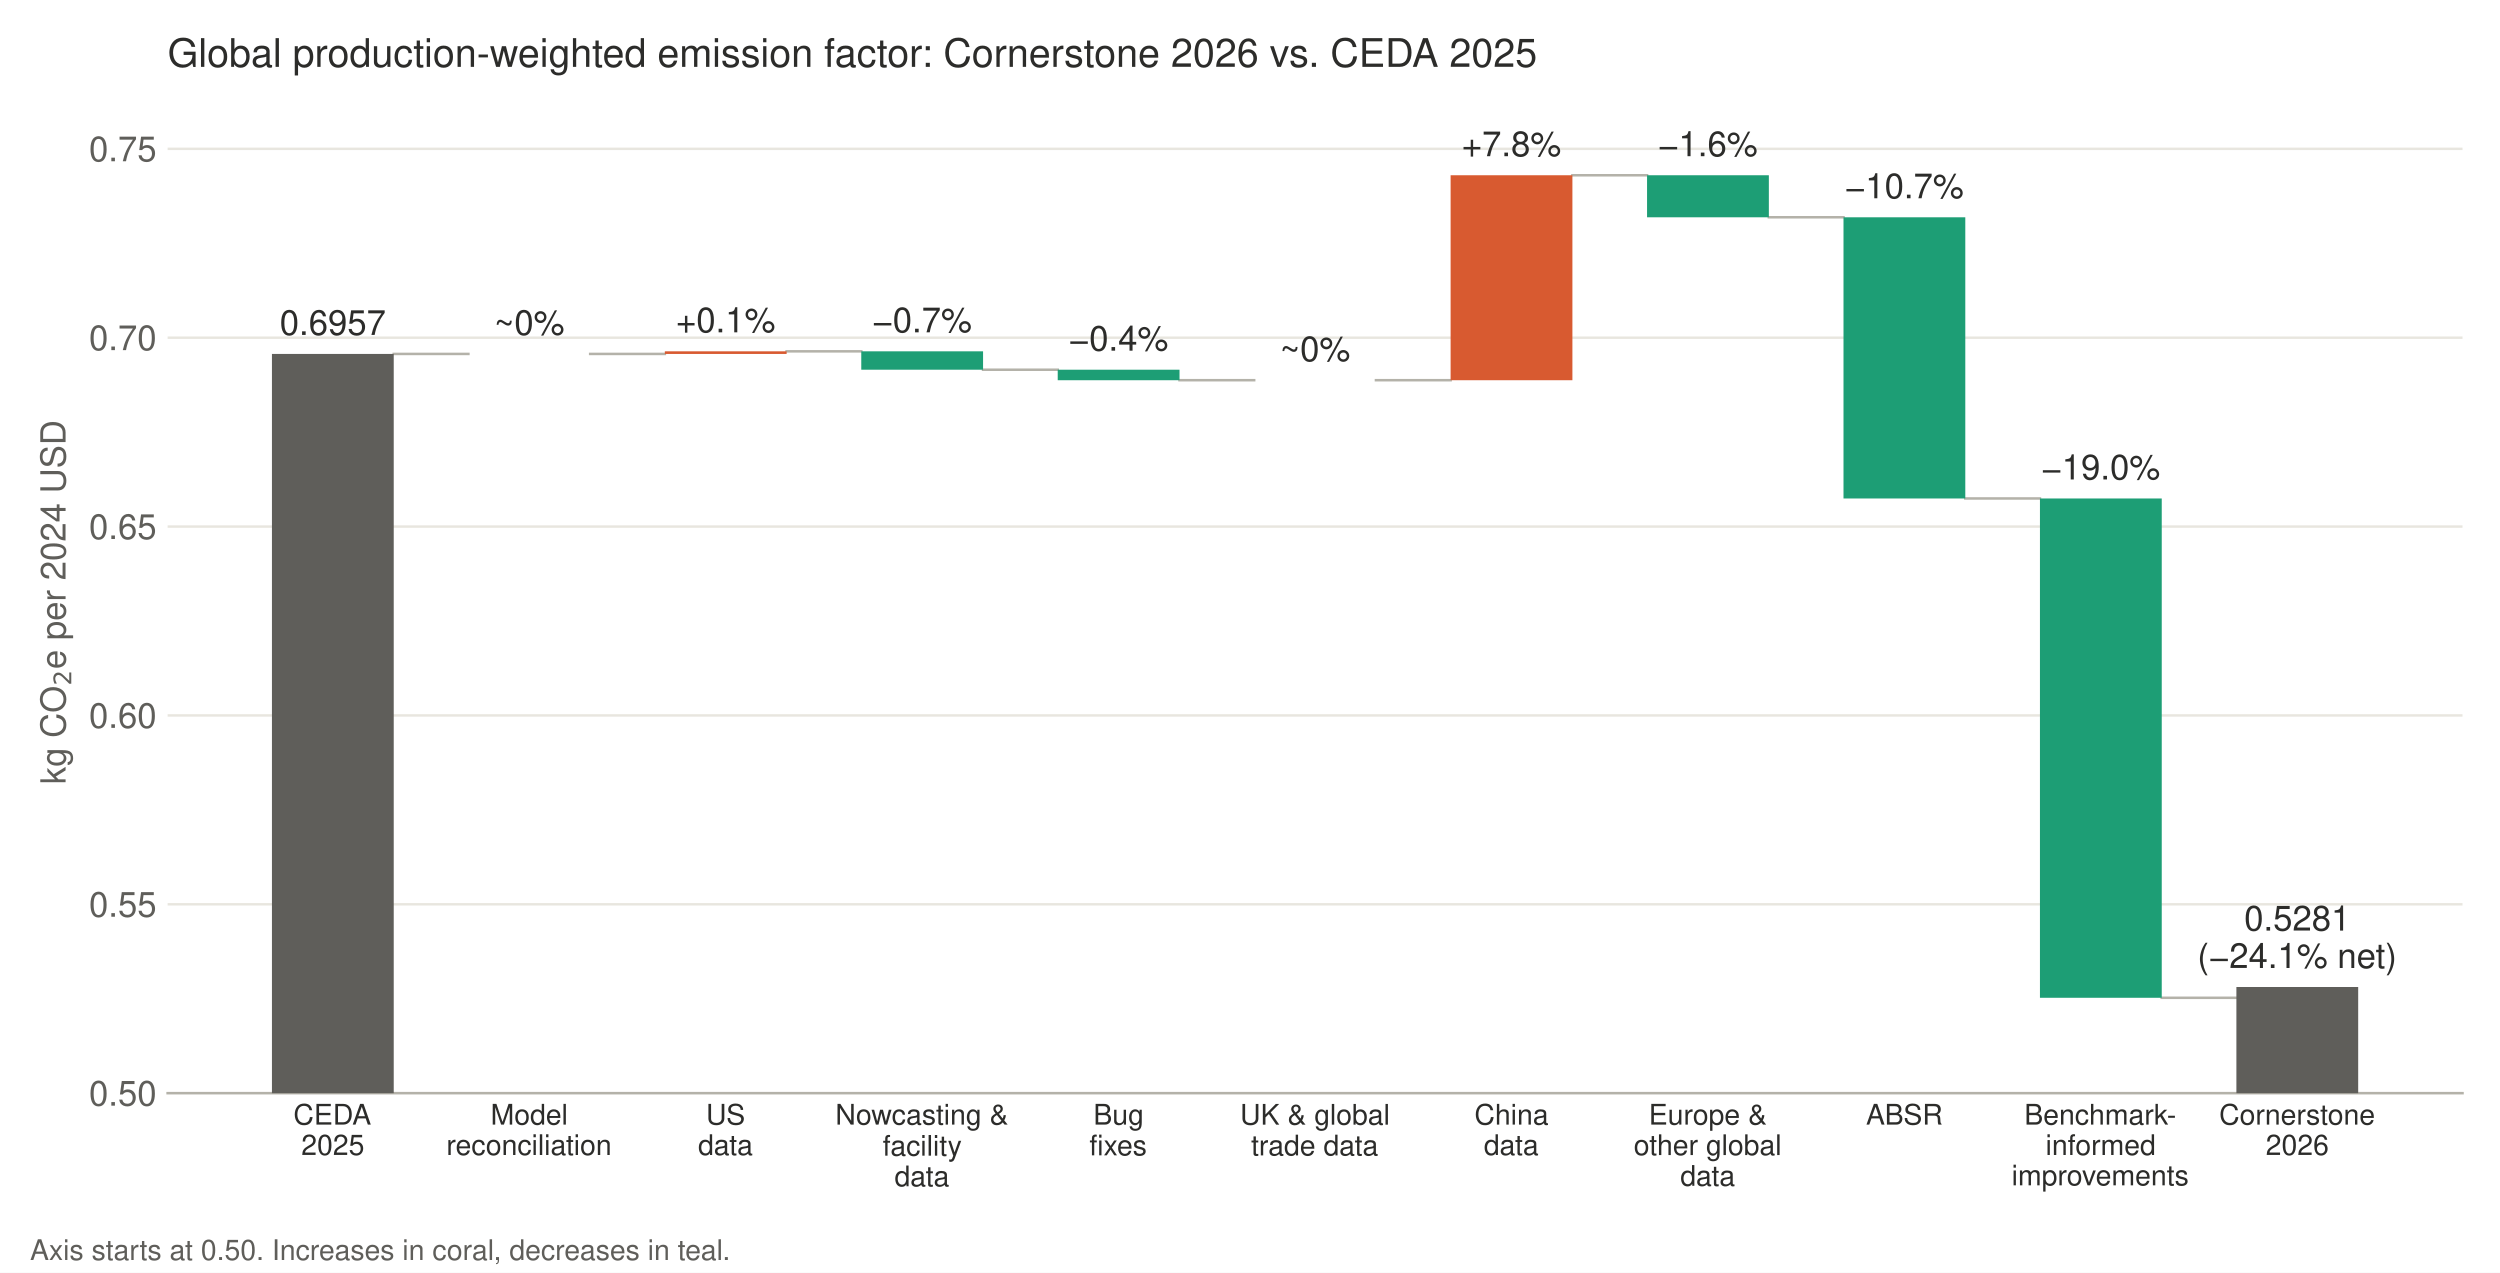
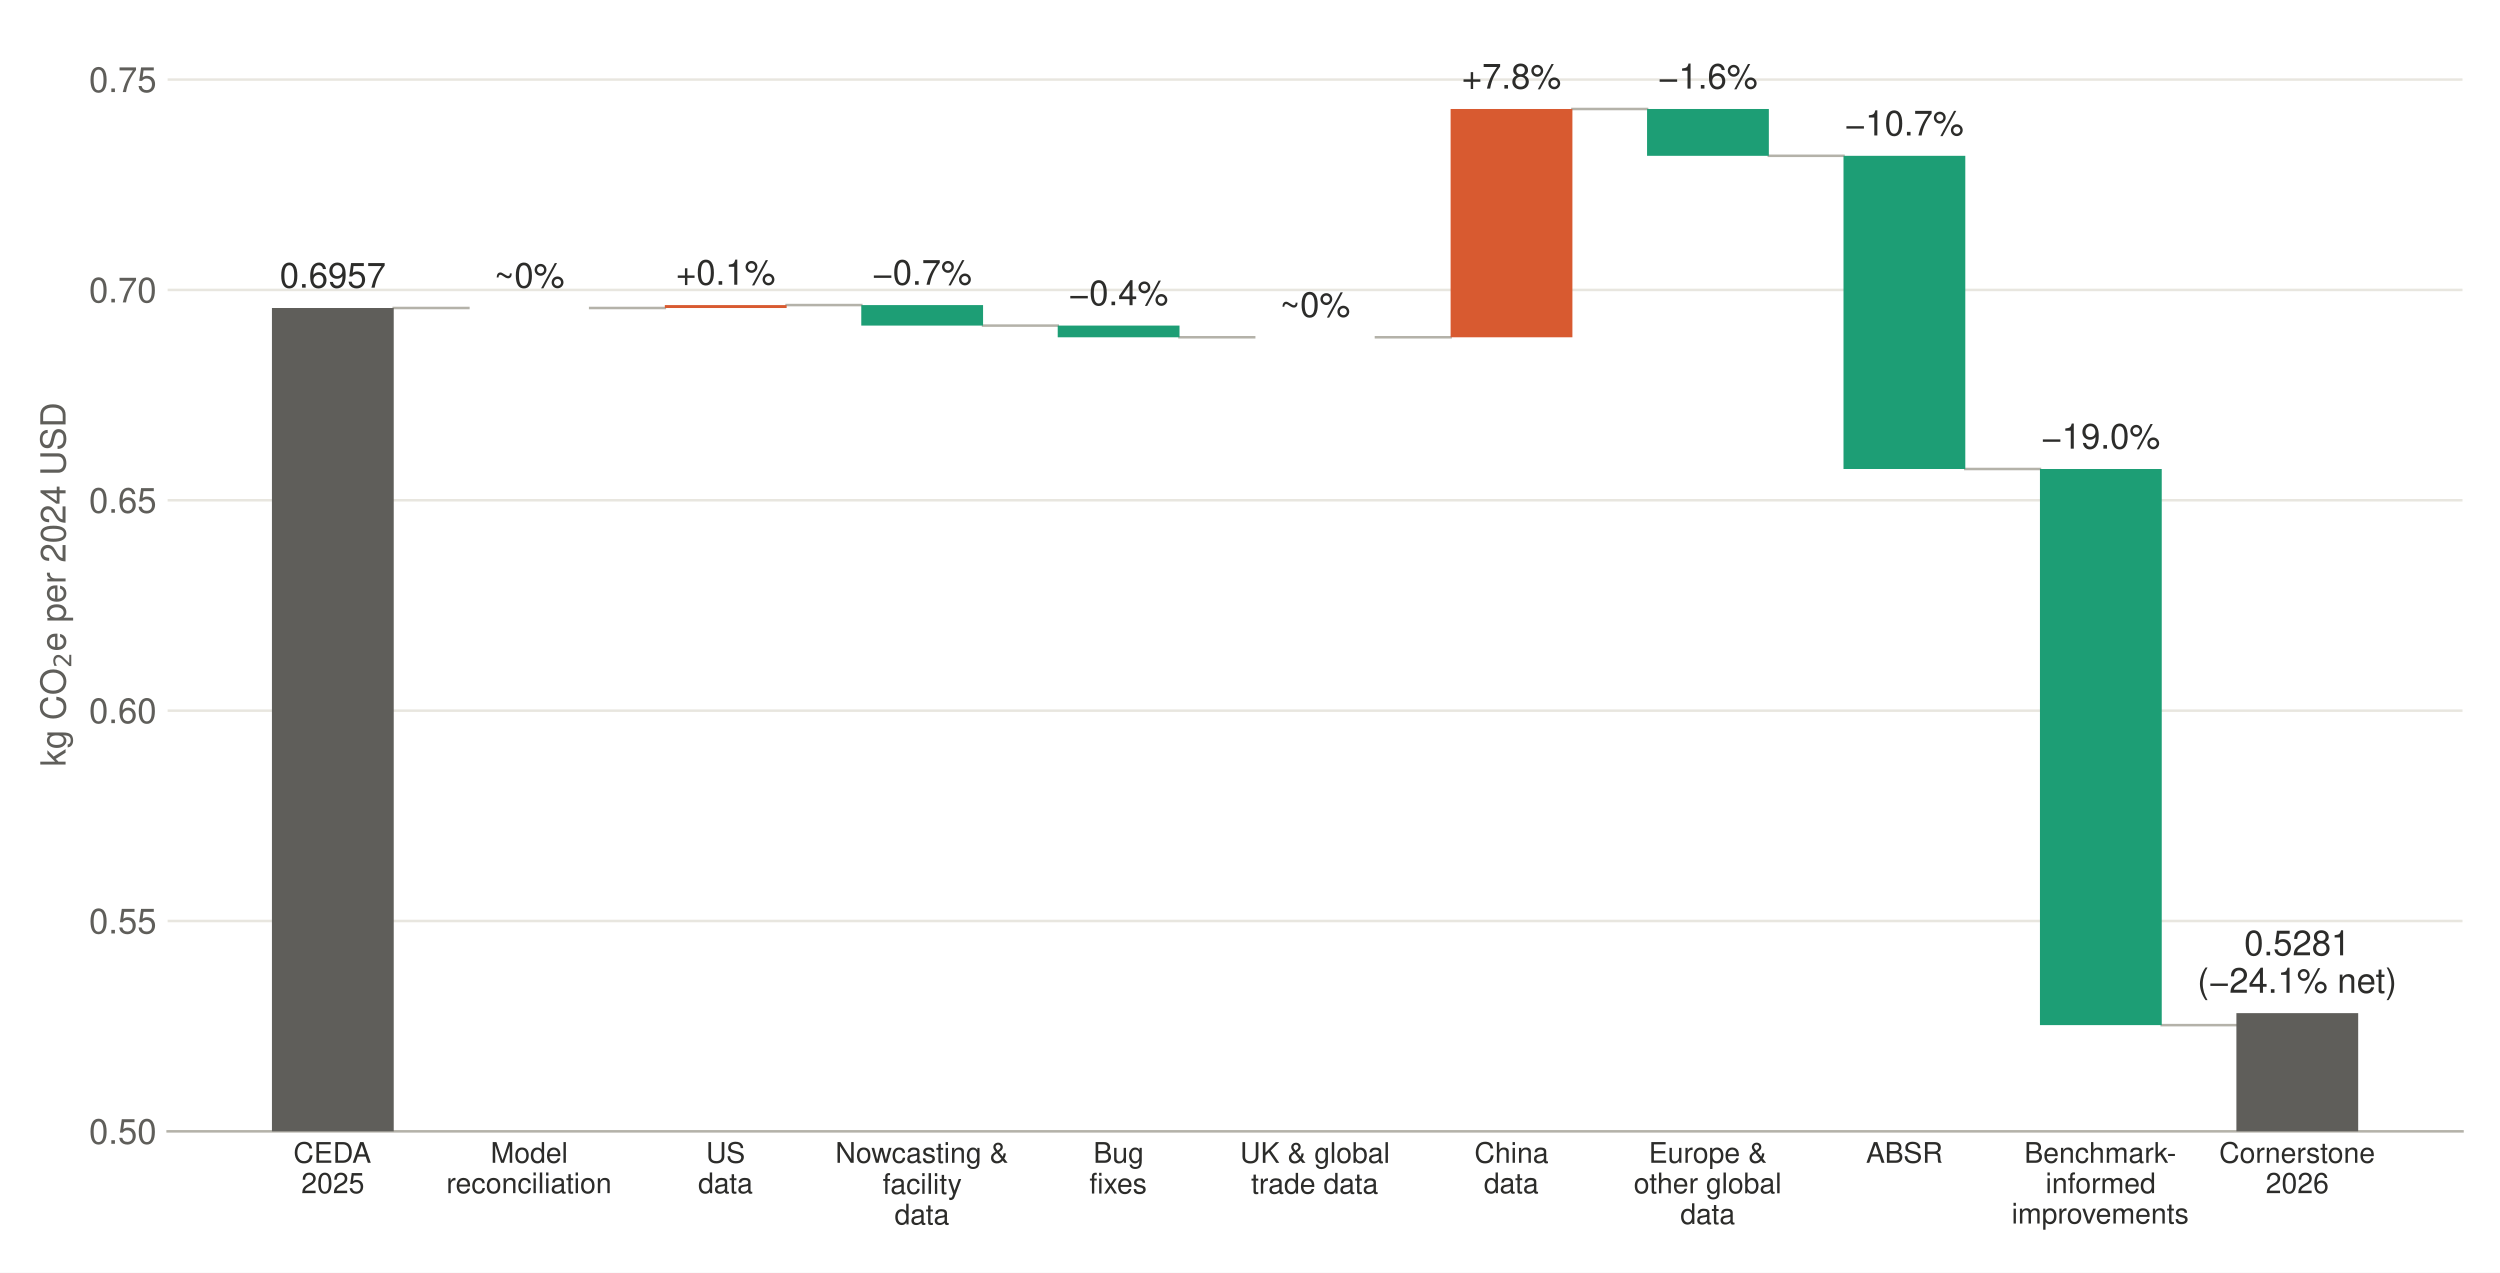
<svg xmlns="http://www.w3.org/2000/svg" width="792pt" height="403.2pt" viewBox="0 0 792 403.2" version="1.1">
  <defs>
    <style type="text/css">*{stroke-linejoin: round; stroke-linecap: butt}</style>
  </defs>
  <g id="figure_1">
    <g id="patch_1">
      <path d="M 0 403.2  L 792 403.2  L 792 0  L 0 0  z " style="fill: #ffffff" />
    </g>
    <g id="axes_1">
      <g id="patch_2">
-         <path d="M 53.104 346.318  L 780.12 346.318  L 780.12 35.184  L 53.104 35.184  z " style="fill: #ffffff" />
+         <path d="M 53.104 358.414  L 780.12 358.414  L 780.12 11.88  L 53.104 11.88  z " style="fill: #ffffff" />
      </g>
      <g id="matplotlib.axis_1">
        <g id="xtick_1">
          <g id="line2d_1" />
          <g id="text_1">
-             <text style="font-size: 9px; font-family: 'Helvetica', 'Arial', 'DejaVu Sans'; fill: #2c2c2a" transform="translate(92.93927 356.2739)">CEDA</text>
-             <text style="font-size: 9px; font-family: 'Helvetica', 'Arial', 'DejaVu Sans'; fill: #2c2c2a" transform="translate(95.43255 365.8972)">2025</text>
+             <text style="font-size: 9px; font-family: 'Helvetica', 'Arial', 'DejaVu Sans'; fill: #2c2c2a" transform="translate(92.93927 368.3699)">CEDA</text>
+             <text style="font-size: 9px; font-family: 'Helvetica', 'Arial', 'DejaVu Sans'; fill: #2c2c2a" transform="translate(95.43255 377.9932)">2025</text>
          </g>
        </g>
        <g id="xtick_2">
          <g id="line2d_2" />
          <g id="text_2">
-             <text style="font-size: 9px; font-family: 'Helvetica', 'Arial', 'DejaVu Sans'; fill: #2c2c2a" transform="translate(155.4207 356.2739)">Model</text>
-             <text style="font-size: 9px; font-family: 'Helvetica', 'Arial', 'DejaVu Sans'; fill: #2c2c2a" transform="translate(141.4137 365.8972)">reconciliation</text>
+             <text style="font-size: 9px; font-family: 'Helvetica', 'Arial', 'DejaVu Sans'; fill: #2c2c2a" transform="translate(155.4207 368.3699)">Model</text>
+             <text style="font-size: 9px; font-family: 'Helvetica', 'Arial', 'DejaVu Sans'; fill: #2c2c2a" transform="translate(141.4137 377.9932)">reconciliation</text>
          </g>
        </g>
        <g id="xtick_3">
          <g id="line2d_3" />
          <g id="text_3">
-             <text style="font-size: 9px; font-family: 'Helvetica', 'Arial', 'DejaVu Sans'; fill: #2c2c2a" transform="translate(223.6586 356.2739)">US</text>
-             <text style="font-size: 9px; font-family: 'Helvetica', 'Arial', 'DejaVu Sans'; fill: #2c2c2a" transform="translate(221.1526 365.8972)">data</text>
+             <text style="font-size: 9px; font-family: 'Helvetica', 'Arial', 'DejaVu Sans'; fill: #2c2c2a" transform="translate(223.6586 368.3699)">US</text>
+             <text style="font-size: 9px; font-family: 'Helvetica', 'Arial', 'DejaVu Sans'; fill: #2c2c2a" transform="translate(221.1526 377.9932)">data</text>
          </g>
        </g>
        <g id="xtick_4">
          <g id="line2d_4" />
          <g id="text_4">
-             <text style="font-size: 9px; font-family: 'Helvetica', 'Arial', 'DejaVu Sans'; fill: #2c2c2a" transform="translate(264.6328 356.2739)">Nowcasting &amp;</text>
-             <text style="font-size: 9px; font-family: 'Helvetica', 'Arial', 'DejaVu Sans'; fill: #2c2c2a" transform="translate(279.6417 366.1222)">facility</text>
-             <text style="font-size: 9px; font-family: 'Helvetica', 'Arial', 'DejaVu Sans'; fill: #2c2c2a" transform="translate(283.3865 375.7989)">data</text>
+             <text style="font-size: 9px; font-family: 'Helvetica', 'Arial', 'DejaVu Sans'; fill: #2c2c2a" transform="translate(264.6328 368.3699)">Nowcasting &amp;</text>
+             <text style="font-size: 9px; font-family: 'Helvetica', 'Arial', 'DejaVu Sans'; fill: #2c2c2a" transform="translate(279.6417 378.2182)">facility</text>
+             <text style="font-size: 9px; font-family: 'Helvetica', 'Arial', 'DejaVu Sans'; fill: #2c2c2a" transform="translate(283.3865 387.8949)">data</text>
          </g>
        </g>
        <g id="xtick_5">
          <g id="line2d_5" />
          <g id="text_5">
-             <text style="font-size: 9px; font-family: 'Helvetica', 'Arial', 'DejaVu Sans'; fill: #2c2c2a" transform="translate(346.3714 356.2739)">Bug</text>
-             <text style="font-size: 9px; font-family: 'Helvetica', 'Arial', 'DejaVu Sans'; fill: #2c2c2a" transform="translate(345.1254 366.0125)">fixes</text>
+             <text style="font-size: 9px; font-family: 'Helvetica', 'Arial', 'DejaVu Sans'; fill: #2c2c2a" transform="translate(346.3714 368.3699)">Bug</text>
+             <text style="font-size: 9px; font-family: 'Helvetica', 'Arial', 'DejaVu Sans'; fill: #2c2c2a" transform="translate(345.1254 378.1085)">fixes</text>
          </g>
        </g>
        <g id="xtick_6">
          <g id="line2d_6" />
          <g id="text_6">
-             <text style="font-size: 9px; font-family: 'Helvetica', 'Arial', 'DejaVu Sans'; fill: #2c2c2a" transform="translate(392.849 356.295)">UK &amp; global</text>
-             <text style="font-size: 9px; font-family: 'Helvetica', 'Arial', 'DejaVu Sans'; fill: #2c2c2a" transform="translate(396.3484 366.0336)">trade data</text>
+             <text style="font-size: 9px; font-family: 'Helvetica', 'Arial', 'DejaVu Sans'; fill: #2c2c2a" transform="translate(392.849 368.391)">UK &amp; global</text>
+             <text style="font-size: 9px; font-family: 'Helvetica', 'Arial', 'DejaVu Sans'; fill: #2c2c2a" transform="translate(396.3484 378.1296)">trade data</text>
          </g>
        </g>
        <g id="xtick_7">
          <g id="line2d_7" />
          <g id="text_7">
-             <text style="font-size: 9px; font-family: 'Helvetica', 'Arial', 'DejaVu Sans'; fill: #2c2c2a" transform="translate(467.0887 356.2739)">China</text>
-             <text style="font-size: 9px; font-family: 'Helvetica', 'Arial', 'DejaVu Sans'; fill: #2c2c2a" transform="translate(470.0882 365.8972)">data</text>
+             <text style="font-size: 9px; font-family: 'Helvetica', 'Arial', 'DejaVu Sans'; fill: #2c2c2a" transform="translate(467.0887 368.3699)">China</text>
+             <text style="font-size: 9px; font-family: 'Helvetica', 'Arial', 'DejaVu Sans'; fill: #2c2c2a" transform="translate(470.0882 377.9932)">data</text>
          </g>
        </g>
        <g id="xtick_8">
          <g id="line2d_8" />
          <g id="text_8">
-             <text style="font-size: 9px; font-family: 'Helvetica', 'Arial', 'DejaVu Sans'; fill: #2c2c2a" transform="translate(522.3181 356.2739)">Europe &amp;</text>
-             <text style="font-size: 9px; font-family: 'Helvetica', 'Arial', 'DejaVu Sans'; fill: #2c2c2a" transform="translate(517.5643 365.9225)">other global</text>
-             <text style="font-size: 9px; font-family: 'Helvetica', 'Arial', 'DejaVu Sans'; fill: #2c2c2a" transform="translate(532.3222 375.661)">data</text>
+             <text style="font-size: 9px; font-family: 'Helvetica', 'Arial', 'DejaVu Sans'; fill: #2c2c2a" transform="translate(522.3181 368.3699)">Europe &amp;</text>
+             <text style="font-size: 9px; font-family: 'Helvetica', 'Arial', 'DejaVu Sans'; fill: #2c2c2a" transform="translate(517.5643 378.0185)">other global</text>
+             <text style="font-size: 9px; font-family: 'Helvetica', 'Arial', 'DejaVu Sans'; fill: #2c2c2a" transform="translate(532.3222 387.757)">data</text>
          </g>
        </g>
        <g id="xtick_9">
          <g id="line2d_9" />
          <g id="text_9">
-             <text style="font-size: 9px; font-family: 'Helvetica', 'Arial', 'DejaVu Sans'; text-anchor: middle; fill: #2c2c2a" x="603.313" y="356.274" transform="rotate(-0 603.3135 356.2739)">ABSR</text>
+             <text style="font-size: 9px; font-family: 'Helvetica', 'Arial', 'DejaVu Sans'; text-anchor: middle; fill: #2c2c2a" x="603.313" y="368.37" transform="rotate(-0 603.3135 368.3699)">ABSR</text>
          </g>
        </g>
        <g id="xtick_10">
          <g id="line2d_10" />
          <g id="text_10">
-             <text style="font-size: 9px; font-family: 'Helvetica', 'Arial', 'DejaVu Sans'; fill: #2c2c2a" transform="translate(641.291 356.2739)">Benchmark-</text>
-             <text style="font-size: 9px; font-family: 'Helvetica', 'Arial', 'DejaVu Sans'; fill: #2c2c2a" transform="translate(648.041 365.8972)">informed</text>
-             <text style="font-size: 9px; font-family: 'Helvetica', 'Arial', 'DejaVu Sans'; fill: #2c2c2a" transform="translate(637.2902 375.5204)">improvements</text>
+             <text style="font-size: 9px; font-family: 'Helvetica', 'Arial', 'DejaVu Sans'; fill: #2c2c2a" transform="translate(641.291 368.3699)">Benchmark-</text>
+             <text style="font-size: 9px; font-family: 'Helvetica', 'Arial', 'DejaVu Sans'; fill: #2c2c2a" transform="translate(648.041 377.9932)">informed</text>
+             <text style="font-size: 9px; font-family: 'Helvetica', 'Arial', 'DejaVu Sans'; fill: #2c2c2a" transform="translate(637.2902 387.6164)">improvements</text>
          </g>
        </g>
        <g id="xtick_11">
          <g id="line2d_11" />
          <g id="text_11">
-             <text style="font-size: 9px; font-family: 'Helvetica', 'Arial', 'DejaVu Sans'; fill: #2c2c2a" transform="translate(703.02 356.2739)">Cornerstone</text>
-             <text style="font-size: 9px; font-family: 'Helvetica', 'Arial', 'DejaVu Sans'; fill: #2c2c2a" transform="translate(717.7716 365.8972)">2026</text>
+             <text style="font-size: 9px; font-family: 'Helvetica', 'Arial', 'DejaVu Sans'; fill: #2c2c2a" transform="translate(703.02 368.3699)">Cornerstone</text>
+             <text style="font-size: 9px; font-family: 'Helvetica', 'Arial', 'DejaVu Sans'; fill: #2c2c2a" transform="translate(717.7716 377.9932)">2026</text>
          </g>
        </g>
      </g>
      <g id="matplotlib.axis_2">
        <g id="ytick_1">
          <g id="line2d_12">
-             <path d="M 53.104 346.318  L 780.12 346.318  " clip-path="url(#p7c310cd911)" style="fill: none; stroke: #e8e6df; stroke-width: 0.8; stroke-linecap: square" />
+             <path d="M 53.104 358.414  L 780.12 358.414  " clip-path="url(#p9465a0c9f6)" style="fill: none; stroke: #e8e6df; stroke-width: 0.8; stroke-linecap: square" />
          </g>
          <g id="line2d_13" />
          <g id="text_12">
-             <text style="font-size: 11px; font-family: 'Helvetica', 'Arial', 'DejaVu Sans'; text-anchor: end; fill: #5f5e5a" x="49.604" y="350.263" transform="rotate(-0 49.60353 350.2632)">0.50</text>
+             <text style="font-size: 11px; font-family: 'Helvetica', 'Arial', 'DejaVu Sans'; text-anchor: end; fill: #5f5e5a" x="49.604" y="362.359" transform="rotate(-0 49.60353 362.3592)">0.50</text>
          </g>
        </g>
        <g id="ytick_2">
          <g id="line2d_14">
-             <path d="M 53.104 286.484  L 780.12 286.484  " clip-path="url(#p7c310cd911)" style="fill: none; stroke: #e8e6df; stroke-width: 0.8; stroke-linecap: square" />
+             <path d="M 53.104 291.773  L 780.12 291.773  " clip-path="url(#p9465a0c9f6)" style="fill: none; stroke: #e8e6df; stroke-width: 0.8; stroke-linecap: square" />
          </g>
          <g id="line2d_15" />
          <g id="text_13">
-             <text style="font-size: 11px; font-family: 'Helvetica', 'Arial', 'DejaVu Sans'; text-anchor: end; fill: #5f5e5a" x="49.604" y="290.43" transform="rotate(-0 49.60353 290.4299)">0.55</text>
+             <text style="font-size: 11px; font-family: 'Helvetica', 'Arial', 'DejaVu Sans'; text-anchor: end; fill: #5f5e5a" x="49.604" y="295.718" transform="rotate(-0 49.60353 295.7181)">0.55</text>
          </g>
        </g>
        <g id="ytick_3">
          <g id="line2d_16">
-             <path d="M 53.104 226.651  L 780.12 226.651  " clip-path="url(#p7c310cd911)" style="fill: none; stroke: #e8e6df; stroke-width: 0.8; stroke-linecap: square" />
+             <path d="M 53.104 225.132  L 780.12 225.132  " clip-path="url(#p9465a0c9f6)" style="fill: none; stroke: #e8e6df; stroke-width: 0.8; stroke-linecap: square" />
          </g>
          <g id="line2d_17" />
          <g id="text_14">
-             <text style="font-size: 11px; font-family: 'Helvetica', 'Arial', 'DejaVu Sans'; text-anchor: end; fill: #5f5e5a" x="49.604" y="230.597" transform="rotate(-0 49.60353 230.5965)">0.60</text>
+             <text style="font-size: 11px; font-family: 'Helvetica', 'Arial', 'DejaVu Sans'; text-anchor: end; fill: #5f5e5a" x="49.604" y="229.077" transform="rotate(-0 49.60353 229.077)">0.60</text>
          </g>
        </g>
        <g id="ytick_4">
          <g id="line2d_18">
-             <path d="M 53.104 166.818  L 780.12 166.818  " clip-path="url(#p7c310cd911)" style="fill: none; stroke: #e8e6df; stroke-width: 0.8; stroke-linecap: square" />
+             <path d="M 53.104 158.49  L 780.12 158.49  " clip-path="url(#p9465a0c9f6)" style="fill: none; stroke: #e8e6df; stroke-width: 0.8; stroke-linecap: square" />
          </g>
          <g id="line2d_19" />
          <g id="text_15">
-             <text style="font-size: 11px; font-family: 'Helvetica', 'Arial', 'DejaVu Sans'; text-anchor: end; fill: #5f5e5a" x="49.604" y="170.763" transform="rotate(-0 49.60353 170.7632)">0.65</text>
+             <text style="font-size: 11px; font-family: 'Helvetica', 'Arial', 'DejaVu Sans'; text-anchor: end; fill: #5f5e5a" x="49.604" y="162.436" transform="rotate(-0 49.60353 162.4359)">0.65</text>
          </g>
        </g>
        <g id="ytick_5">
          <g id="line2d_20">
-             <path d="M 53.104 106.984  L 780.12 106.984  " clip-path="url(#p7c310cd911)" style="fill: none; stroke: #e8e6df; stroke-width: 0.8; stroke-linecap: square" />
+             <path d="M 53.104 91.849  L 780.12 91.849  " clip-path="url(#p9465a0c9f6)" style="fill: none; stroke: #e8e6df; stroke-width: 0.8; stroke-linecap: square" />
          </g>
          <g id="line2d_21" />
          <g id="text_16">
-             <text style="font-size: 11px; font-family: 'Helvetica', 'Arial', 'DejaVu Sans'; text-anchor: end; fill: #5f5e5a" x="49.604" y="110.93" transform="rotate(-0 49.60353 110.9298)">0.70</text>
+             <text style="font-size: 11px; font-family: 'Helvetica', 'Arial', 'DejaVu Sans'; text-anchor: end; fill: #5f5e5a" x="49.604" y="95.795" transform="rotate(-0 49.60353 95.79474)">0.70</text>
          </g>
        </g>
        <g id="ytick_6">
          <g id="line2d_22">
-             <path d="M 53.104 47.151  L 780.12 47.151  " clip-path="url(#p7c310cd911)" style="fill: none; stroke: #e8e6df; stroke-width: 0.8; stroke-linecap: square" />
+             <path d="M 53.104 25.208  L 780.12 25.208  " clip-path="url(#p9465a0c9f6)" style="fill: none; stroke: #e8e6df; stroke-width: 0.8; stroke-linecap: square" />
          </g>
          <g id="line2d_23" />
          <g id="text_17">
-             <text style="font-size: 11px; font-family: 'Helvetica', 'Arial', 'DejaVu Sans'; text-anchor: end; fill: #5f5e5a" x="49.604" y="51.096" transform="rotate(-0 49.60353 51.09647)">0.75</text>
+             <text style="font-size: 11px; font-family: 'Helvetica', 'Arial', 'DejaVu Sans'; text-anchor: end; fill: #5f5e5a" x="49.604" y="29.154" transform="rotate(-0 49.60353 29.15361)">0.75</text>
          </g>
        </g>
        <g id="text_18">
-           <g style="fill: #5f5e5a" transform="translate(21.6665 248.4461) rotate(-90)">
+           <g style="fill: #5f5e5a" transform="translate(21.6665 242.8419) rotate(-90)">
            <text>
              <tspan x="0" y="-0.891" style="font-size: 11px; font-family: 'Helvetica'; fill: #5f5e5a">k</tspan>
              <tspan x="5.5" y="-0.891" style="font-size: 11px; font-family: 'Helvetica'; fill: #5f5e5a">g</tspan>
              <tspan x="11.618" y="-0.891" style="font-size: 11px; font-family: 'Helvetica'; fill: #5f5e5a"> </tspan>
              <tspan x="14.674" y="-0.891" style="font-size: 11px; font-family: 'Helvetica'; fill: #5f5e5a">C</tspan>
              <tspan x="22.618" y="-0.891" style="font-size: 11px; font-family: 'Helvetica'; fill: #5f5e5a">O</tspan>
              <tspan x="36.479" y="-0.891" style="font-size: 11px; font-family: 'Helvetica'; fill: #5f5e5a">e</tspan>
              <tspan x="42.597" y="-0.891" style="font-size: 11px; font-family: 'Helvetica'; fill: #5f5e5a"> </tspan>
              <tspan x="45.653" y="-0.891" style="font-size: 11px; font-family: 'Helvetica'; fill: #5f5e5a">p</tspan>
              <tspan x="51.77" y="-0.891" style="font-size: 11px; font-family: 'Helvetica'; fill: #5f5e5a">e</tspan>
              <tspan x="57.888" y="-0.891" style="font-size: 11px; font-family: 'Helvetica'; fill: #5f5e5a">r</tspan>
              <tspan x="61.551" y="-0.891" style="font-size: 11px; font-family: 'Helvetica'; fill: #5f5e5a"> </tspan>
              <tspan x="64.607" y="-0.891" style="font-size: 11px; font-family: 'Helvetica'; fill: #5f5e5a">2</tspan>
              <tspan x="70.725" y="-0.891" style="font-size: 11px; font-family: 'Helvetica'; fill: #5f5e5a">0</tspan>
              <tspan x="76.843" y="-0.891" style="font-size: 11px; font-family: 'Helvetica'; fill: #5f5e5a">2</tspan>
              <tspan x="82.96" y="-0.891" style="font-size: 11px; font-family: 'Helvetica'; fill: #5f5e5a">4</tspan>
              <tspan x="89.078" y="-0.891" style="font-size: 11px; font-family: 'Helvetica'; fill: #5f5e5a"> </tspan>
              <tspan x="92.134" y="-0.891" style="font-size: 11px; font-family: 'Helvetica'; fill: #5f5e5a">U</tspan>
              <tspan x="100.078" y="-0.891" style="font-size: 11px; font-family: 'Helvetica'; fill: #5f5e5a">S</tspan>
              <tspan x="107.415" y="-0.891" style="font-size: 11px; font-family: 'Helvetica'; fill: #5f5e5a">D</tspan>
              <tspan x="31.279" y="0.914" style="font-size: 7.7px; font-family: 'DejaVu Sans'; fill: #5f5e5a">2</tspan>
            </text>
          </g>
        </g>
      </g>
      <g id="line2d_24">
-         <path d="M 124.735 112.13  L 148.384 112.13  " clip-path="url(#p7c310cd911)" style="fill: none; stroke: #b4b2a9; stroke-width: 0.8; stroke-linecap: square" />
+         <path d="M 124.735 97.58  L 148.384 97.58  " clip-path="url(#p9465a0c9f6)" style="fill: none; stroke: #b4b2a9; stroke-width: 0.8; stroke-linecap: square" />
      </g>
      <g id="line2d_25">
-         <path d="M 186.969 112.13  L 210.618 112.13  " clip-path="url(#p7c310cd911)" style="fill: none; stroke: #b4b2a9; stroke-width: 0.8; stroke-linecap: square" />
+         <path d="M 186.969 97.58  L 210.618 97.58  " clip-path="url(#p9465a0c9f6)" style="fill: none; stroke: #b4b2a9; stroke-width: 0.8; stroke-linecap: square" />
      </g>
      <g id="line2d_26">
-         <path d="M 249.203 111.298  L 272.851 111.298  " clip-path="url(#p7c310cd911)" style="fill: none; stroke: #b4b2a9; stroke-width: 0.8; stroke-linecap: square" />
+         <path d="M 249.203 96.653  L 272.851 96.653  " clip-path="url(#p9465a0c9f6)" style="fill: none; stroke: #b4b2a9; stroke-width: 0.8; stroke-linecap: square" />
      </g>
      <g id="line2d_27">
-         <path d="M 311.436 117.125  L 335.085 117.125  " clip-path="url(#p7c310cd911)" style="fill: none; stroke: #b4b2a9; stroke-width: 0.8; stroke-linecap: square" />
+         <path d="M 311.436 103.144  L 335.085 103.144  " clip-path="url(#p9465a0c9f6)" style="fill: none; stroke: #b4b2a9; stroke-width: 0.8; stroke-linecap: square" />
      </g>
      <g id="line2d_28">
-         <path d="M 373.67 120.455  L 397.319 120.455  " clip-path="url(#p7c310cd911)" style="fill: none; stroke: #b4b2a9; stroke-width: 0.8; stroke-linecap: square" />
+         <path d="M 373.67 106.853  L 397.319 106.853  " clip-path="url(#p9465a0c9f6)" style="fill: none; stroke: #b4b2a9; stroke-width: 0.8; stroke-linecap: square" />
      </g>
      <g id="line2d_29">
-         <path d="M 435.904 120.455  L 459.553 120.455  " clip-path="url(#p7c310cd911)" style="fill: none; stroke: #b4b2a9; stroke-width: 0.8; stroke-linecap: square" />
+         <path d="M 435.904 106.853  L 459.553 106.853  " clip-path="url(#p9465a0c9f6)" style="fill: none; stroke: #b4b2a9; stroke-width: 0.8; stroke-linecap: square" />
      </g>
      <g id="line2d_30">
-         <path d="M 498.138 55.519  L 521.787 55.519  " clip-path="url(#p7c310cd911)" style="fill: none; stroke: #b4b2a9; stroke-width: 0.8; stroke-linecap: square" />
+         <path d="M 498.138 34.528  L 521.787 34.528  " clip-path="url(#p9465a0c9f6)" style="fill: none; stroke: #b4b2a9; stroke-width: 0.8; stroke-linecap: square" />
      </g>
      <g id="line2d_31">
-         <path d="M 560.372 68.839  L 584.021 68.839  " clip-path="url(#p7c310cd911)" style="fill: none; stroke: #b4b2a9; stroke-width: 0.8; stroke-linecap: square" />
+         <path d="M 560.372 49.364  L 584.021 49.364  " clip-path="url(#p9465a0c9f6)" style="fill: none; stroke: #b4b2a9; stroke-width: 0.8; stroke-linecap: square" />
      </g>
      <g id="line2d_32">
-         <path d="M 622.606 157.919  L 646.255 157.919  " clip-path="url(#p7c310cd911)" style="fill: none; stroke: #b4b2a9; stroke-width: 0.8; stroke-linecap: square" />
+         <path d="M 622.606 148.579  L 646.255 148.579  " clip-path="url(#p9465a0c9f6)" style="fill: none; stroke: #b4b2a9; stroke-width: 0.8; stroke-linecap: square" />
      </g>
      <g id="line2d_33">
-         <path d="M 684.84 316.098  L 708.489 316.098  " clip-path="url(#p7c310cd911)" style="fill: none; stroke: #b4b2a9; stroke-width: 0.8; stroke-linecap: square" />
+         <path d="M 684.84 324.755  L 708.489 324.755  " clip-path="url(#p9465a0c9f6)" style="fill: none; stroke: #b4b2a9; stroke-width: 0.8; stroke-linecap: square" />
      </g>
      <g id="patch_3">
-         <path d="M 53.104 346.318  L 780.12 346.318  " style="fill: none; stroke: #b4b2a9; stroke-width: 0.8; stroke-linejoin: miter; stroke-linecap: square" />
+         <path d="M 53.104 358.414  L 780.12 358.414  " style="fill: none; stroke: #b4b2a9; stroke-width: 0.8; stroke-linejoin: miter; stroke-linecap: square" />
      </g>
      <g id="patch_4">
-         <path d="M 86.15 944.651  L 124.735 944.651  L 124.735 112.13  L 86.15 112.13  z " clip-path="url(#p7c310cd911)" style="fill: #5f5e5a" />
+         <path d="M 86.15 1024.825  L 124.735 1024.825  L 124.735 97.58  L 86.15 97.58  z " clip-path="url(#p9465a0c9f6)" style="fill: #5f5e5a" />
      </g>
      <g id="patch_5">
-         <path d="M 148.384 112.13  L 186.969 112.13  L 186.969 112.13  L 148.384 112.13  z " clip-path="url(#p7c310cd911)" style="fill: #1d9e75" />
+         <path d="M 148.384 97.58  L 186.969 97.58  L 186.969 97.58  L 148.384 97.58  z " clip-path="url(#p9465a0c9f6)" style="fill: #1d9e75" />
      </g>
      <g id="patch_6">
-         <path d="M 210.618 112.13  L 249.203 112.13  L 249.203 111.298  L 210.618 111.298  z " clip-path="url(#p7c310cd911)" style="fill: #d85a30" />
+         <path d="M 210.618 97.58  L 249.203 97.58  L 249.203 96.653  L 210.618 96.653  z " clip-path="url(#p9465a0c9f6)" style="fill: #d85a30" />
      </g>
      <g id="patch_7">
-         <path d="M 272.851 117.125  L 311.436 117.125  L 311.436 111.298  L 272.851 111.298  z " clip-path="url(#p7c310cd911)" style="fill: #1d9e75" />
+         <path d="M 272.851 103.144  L 311.436 103.144  L 311.436 96.653  L 272.851 96.653  z " clip-path="url(#p9465a0c9f6)" style="fill: #1d9e75" />
      </g>
      <g id="patch_8">
-         <path d="M 335.085 120.455  L 373.67 120.455  L 373.67 117.125  L 335.085 117.125  z " clip-path="url(#p7c310cd911)" style="fill: #1d9e75" />
+         <path d="M 335.085 106.853  L 373.67 106.853  L 373.67 103.144  L 335.085 103.144  z " clip-path="url(#p9465a0c9f6)" style="fill: #1d9e75" />
      </g>
      <g id="patch_9">
-         <path d="M 397.319 120.455  L 435.904 120.455  L 435.904 120.455  L 397.319 120.455  z " clip-path="url(#p7c310cd911)" style="fill: #1d9e75" />
+         <path d="M 397.319 106.853  L 435.904 106.853  L 435.904 106.853  L 397.319 106.853  z " clip-path="url(#p9465a0c9f6)" style="fill: #1d9e75" />
      </g>
      <g id="patch_10">
-         <path d="M 459.553 120.455  L 498.138 120.455  L 498.138 55.519  L 459.553 55.519  z " clip-path="url(#p7c310cd911)" style="fill: #d85a30" />
+         <path d="M 459.553 106.853  L 498.138 106.853  L 498.138 34.528  L 459.553 34.528  z " clip-path="url(#p9465a0c9f6)" style="fill: #d85a30" />
      </g>
      <g id="patch_11">
-         <path d="M 521.787 68.839  L 560.372 68.839  L 560.372 55.519  L 521.787 55.519  z " clip-path="url(#p7c310cd911)" style="fill: #1d9e75" />
+         <path d="M 521.787 49.364  L 560.372 49.364  L 560.372 34.528  L 521.787 34.528  z " clip-path="url(#p9465a0c9f6)" style="fill: #1d9e75" />
      </g>
      <g id="patch_12">
-         <path d="M 584.021 157.919  L 622.606 157.919  L 622.606 68.839  L 584.021 68.839  z " clip-path="url(#p7c310cd911)" style="fill: #1d9e75" />
+         <path d="M 584.021 148.579  L 622.606 148.579  L 622.606 49.364  L 584.021 49.364  z " clip-path="url(#p9465a0c9f6)" style="fill: #1d9e75" />
      </g>
      <g id="patch_13">
-         <path d="M 646.255 316.098  L 684.84 316.098  L 684.84 157.919  L 646.255 157.919  z " clip-path="url(#p7c310cd911)" style="fill: #1d9e75" />
+         <path d="M 646.255 324.755  L 684.84 324.755  L 684.84 148.579  L 646.255 148.579  z " clip-path="url(#p9465a0c9f6)" style="fill: #1d9e75" />
      </g>
      <g id="patch_14">
-         <path d="M 708.489 944.651  L 747.074 944.651  L 747.074 312.691  L 708.489 312.691  z " clip-path="url(#p7c310cd911)" style="fill: #5f5e5a" />
+         <path d="M 708.489 1024.825  L 747.074 1024.825  L 747.074 320.962  L 708.489 320.962  z " clip-path="url(#p9465a0c9f6)" style="fill: #5f5e5a" />
      </g>
      <g id="text_19">
-         <text style="font-weight: 500; font-size: 11px; font-family: 'Helvetica', 'Arial', 'DejaVu Sans'; text-anchor: middle; fill: #2c2c2a" x="105.442" y="106.104" transform="rotate(-0 105.4422 106.1037)">0.6957</text>
+         <text style="font-weight: 500; font-size: 11px; font-family: 'Helvetica', 'Arial', 'DejaVu Sans'; text-anchor: middle; fill: #2c2c2a" x="105.442" y="91.129" transform="rotate(-0 105.4422 91.12926)">0.6957</text>
      </g>
      <g id="text_20">
-         <text style="font-weight: 500; font-size: 11px; font-family: 'Helvetica', 'Arial', 'DejaVu Sans'; text-anchor: middle; fill: #2c2c2a" x="167.676" y="106.104" transform="rotate(-0 167.6761 106.1037)">~0%</text>
+         <text style="font-weight: 500; font-size: 11px; font-family: 'Helvetica', 'Arial', 'DejaVu Sans'; text-anchor: middle; fill: #2c2c2a" x="167.676" y="91.129" transform="rotate(-0 167.6761 91.12926)">~0%</text>
      </g>
      <g id="text_21">
-         <text style="font-weight: 500; font-size: 11px; font-family: 'Helvetica', 'Arial', 'DejaVu Sans'; text-anchor: middle; fill: #2c2c2a" x="229.91" y="105.271" transform="rotate(-0 229.9101 105.2712)">+0.1%</text>
+         <text style="font-weight: 500; font-size: 11px; font-family: 'Helvetica', 'Arial', 'DejaVu Sans'; text-anchor: middle; fill: #2c2c2a" x="229.91" y="90.202" transform="rotate(-0 229.9101 90.20202)">+0.1%</text>
      </g>
      <g id="text_22">
-         <text style="font-weight: 500; font-size: 11px; font-family: 'Helvetica', 'Arial', 'DejaVu Sans'; text-anchor: middle; fill: #2c2c2a" x="292.144" y="105.271" transform="rotate(-0 292.144 105.2712)">−0.7%</text>
+         <text style="font-weight: 500; font-size: 11px; font-family: 'Helvetica', 'Arial', 'DejaVu Sans'; text-anchor: middle; fill: #2c2c2a" x="292.144" y="90.202" transform="rotate(-0 292.144 90.20202)">−0.7%</text>
      </g>
      <g id="text_23">
-         <text style="font-weight: 500; font-size: 11px; font-family: 'Helvetica', 'Arial', 'DejaVu Sans'; text-anchor: middle; fill: #2c2c2a" x="354.378" y="111.099" transform="rotate(-0 354.3779 111.0988)">−0.4%</text>
+         <text style="font-weight: 500; font-size: 11px; font-family: 'Helvetica', 'Arial', 'DejaVu Sans'; text-anchor: middle; fill: #2c2c2a" x="354.378" y="96.693" transform="rotate(-0 354.3779 96.69273)">−0.4%</text>
      </g>
      <g id="text_24">
-         <text style="font-weight: 500; font-size: 11px; font-family: 'Helvetica', 'Arial', 'DejaVu Sans'; text-anchor: middle; fill: #2c2c2a" x="416.612" y="114.429" transform="rotate(-0 416.6118 114.4289)">~0%</text>
+         <text style="font-weight: 500; font-size: 11px; font-family: 'Helvetica', 'Arial', 'DejaVu Sans'; text-anchor: middle; fill: #2c2c2a" x="416.612" y="100.402" transform="rotate(-0 416.6118 100.4017)">~0%</text>
      </g>
      <g id="text_25">
-         <text style="font-weight: 500; font-size: 11px; font-family: 'Helvetica', 'Arial', 'DejaVu Sans'; text-anchor: middle; fill: #2c2c2a" x="478.846" y="49.492" transform="rotate(-0 478.8457 49.49224)">+7.8%</text>
+         <text style="font-weight: 500; font-size: 11px; font-family: 'Helvetica', 'Arial', 'DejaVu Sans'; text-anchor: middle; fill: #2c2c2a" x="478.846" y="28.077" transform="rotate(-0 478.8457 28.07663)">+7.8%</text>
      </g>
      <g id="text_26">
-         <text style="font-weight: 500; font-size: 11px; font-family: 'Helvetica', 'Arial', 'DejaVu Sans'; text-anchor: middle; fill: #2c2c2a" x="541.08" y="49.492" transform="rotate(-0 541.0796 49.49224)">−1.6%</text>
+         <text style="font-weight: 500; font-size: 11px; font-family: 'Helvetica', 'Arial', 'DejaVu Sans'; text-anchor: middle; fill: #2c2c2a" x="541.08" y="28.077" transform="rotate(-0 541.0796 28.07663)">−1.6%</text>
      </g>
      <g id="text_27">
-         <text style="font-weight: 500; font-size: 11px; font-family: 'Helvetica', 'Arial', 'DejaVu Sans'; text-anchor: middle; fill: #2c2c2a" x="603.313" y="62.813" transform="rotate(-0 603.3135 62.81258)">−10.7%</text>
+         <text style="font-weight: 500; font-size: 11px; font-family: 'Helvetica', 'Arial', 'DejaVu Sans'; text-anchor: middle; fill: #2c2c2a" x="603.313" y="42.913" transform="rotate(-0 603.3135 42.91255)">−10.7%</text>
      </g>
      <g id="text_28">
-         <text style="font-weight: 500; font-size: 11px; font-family: 'Helvetica', 'Arial', 'DejaVu Sans'; text-anchor: middle; fill: #2c2c2a" x="665.547" y="151.892" transform="rotate(-0 665.5474 151.8924)">−19.0%</text>
+         <text style="font-weight: 500; font-size: 11px; font-family: 'Helvetica', 'Arial', 'DejaVu Sans'; text-anchor: middle; fill: #2c2c2a" x="665.547" y="142.128" transform="rotate(-0 665.5474 142.1277)">−19.0%</text>
      </g>
      <g id="text_29">
-         <text style="font-weight: 500; font-size: 11px; font-family: 'Helvetica', 'Arial', 'DejaVu Sans'; fill: #2c2c2a" transform="translate(710.9607 294.8064)">0.5281</text>
-         <text style="font-weight: 500; font-size: 11px; font-family: 'Helvetica', 'Arial', 'DejaVu Sans'; fill: #2c2c2a" transform="translate(696.1391 306.6651)">(−24.1% net)</text>
-       </g>
-       <g id="text_30">
-         <text style="font-size: 12.5px; font-family: 'Helvetica', 'Arial', 'DejaVu Sans'; text-anchor: start; fill: #2c2c2a" x="53.104" y="21.184" transform="rotate(-0 53.10353 21.18441)">Global production-weighted emission factor: Cornerstone 2026 vs. CEDA 2025</text>
-       </g>
-     </g>
-     <g id="text_31">
-       <text style="font-size: 9px; font-family: 'Helvetica', 'Arial', 'DejaVu Sans'; text-anchor: start; fill: #5f5e5a" x="9.504" y="399.168" transform="rotate(-0 9.504 399.168)">Axis starts at 0.50. Increases in coral, decreases in teal.</text>
+         <text style="font-weight: 500; font-size: 11px; font-family: 'Helvetica', 'Arial', 'DejaVu Sans'; fill: #2c2c2a" transform="translate(710.9607 302.6516)">0.5281</text>
+         <text style="font-weight: 500; font-size: 11px; font-family: 'Helvetica', 'Arial', 'DejaVu Sans'; fill: #2c2c2a" transform="translate(696.1391 314.5103)">(−24.1% net)</text>
+       </g>
    </g>
  </g>
  <defs>
-     <clipPath id="p7c310cd911">
-       <rect x="53.104" y="35.184" width="727.016" height="311.133" />
+     <clipPath id="p9465a0c9f6">
+       <rect x="53.104" y="11.88" width="727.016" height="346.534" />
    </clipPath>
  </defs>
</svg>
